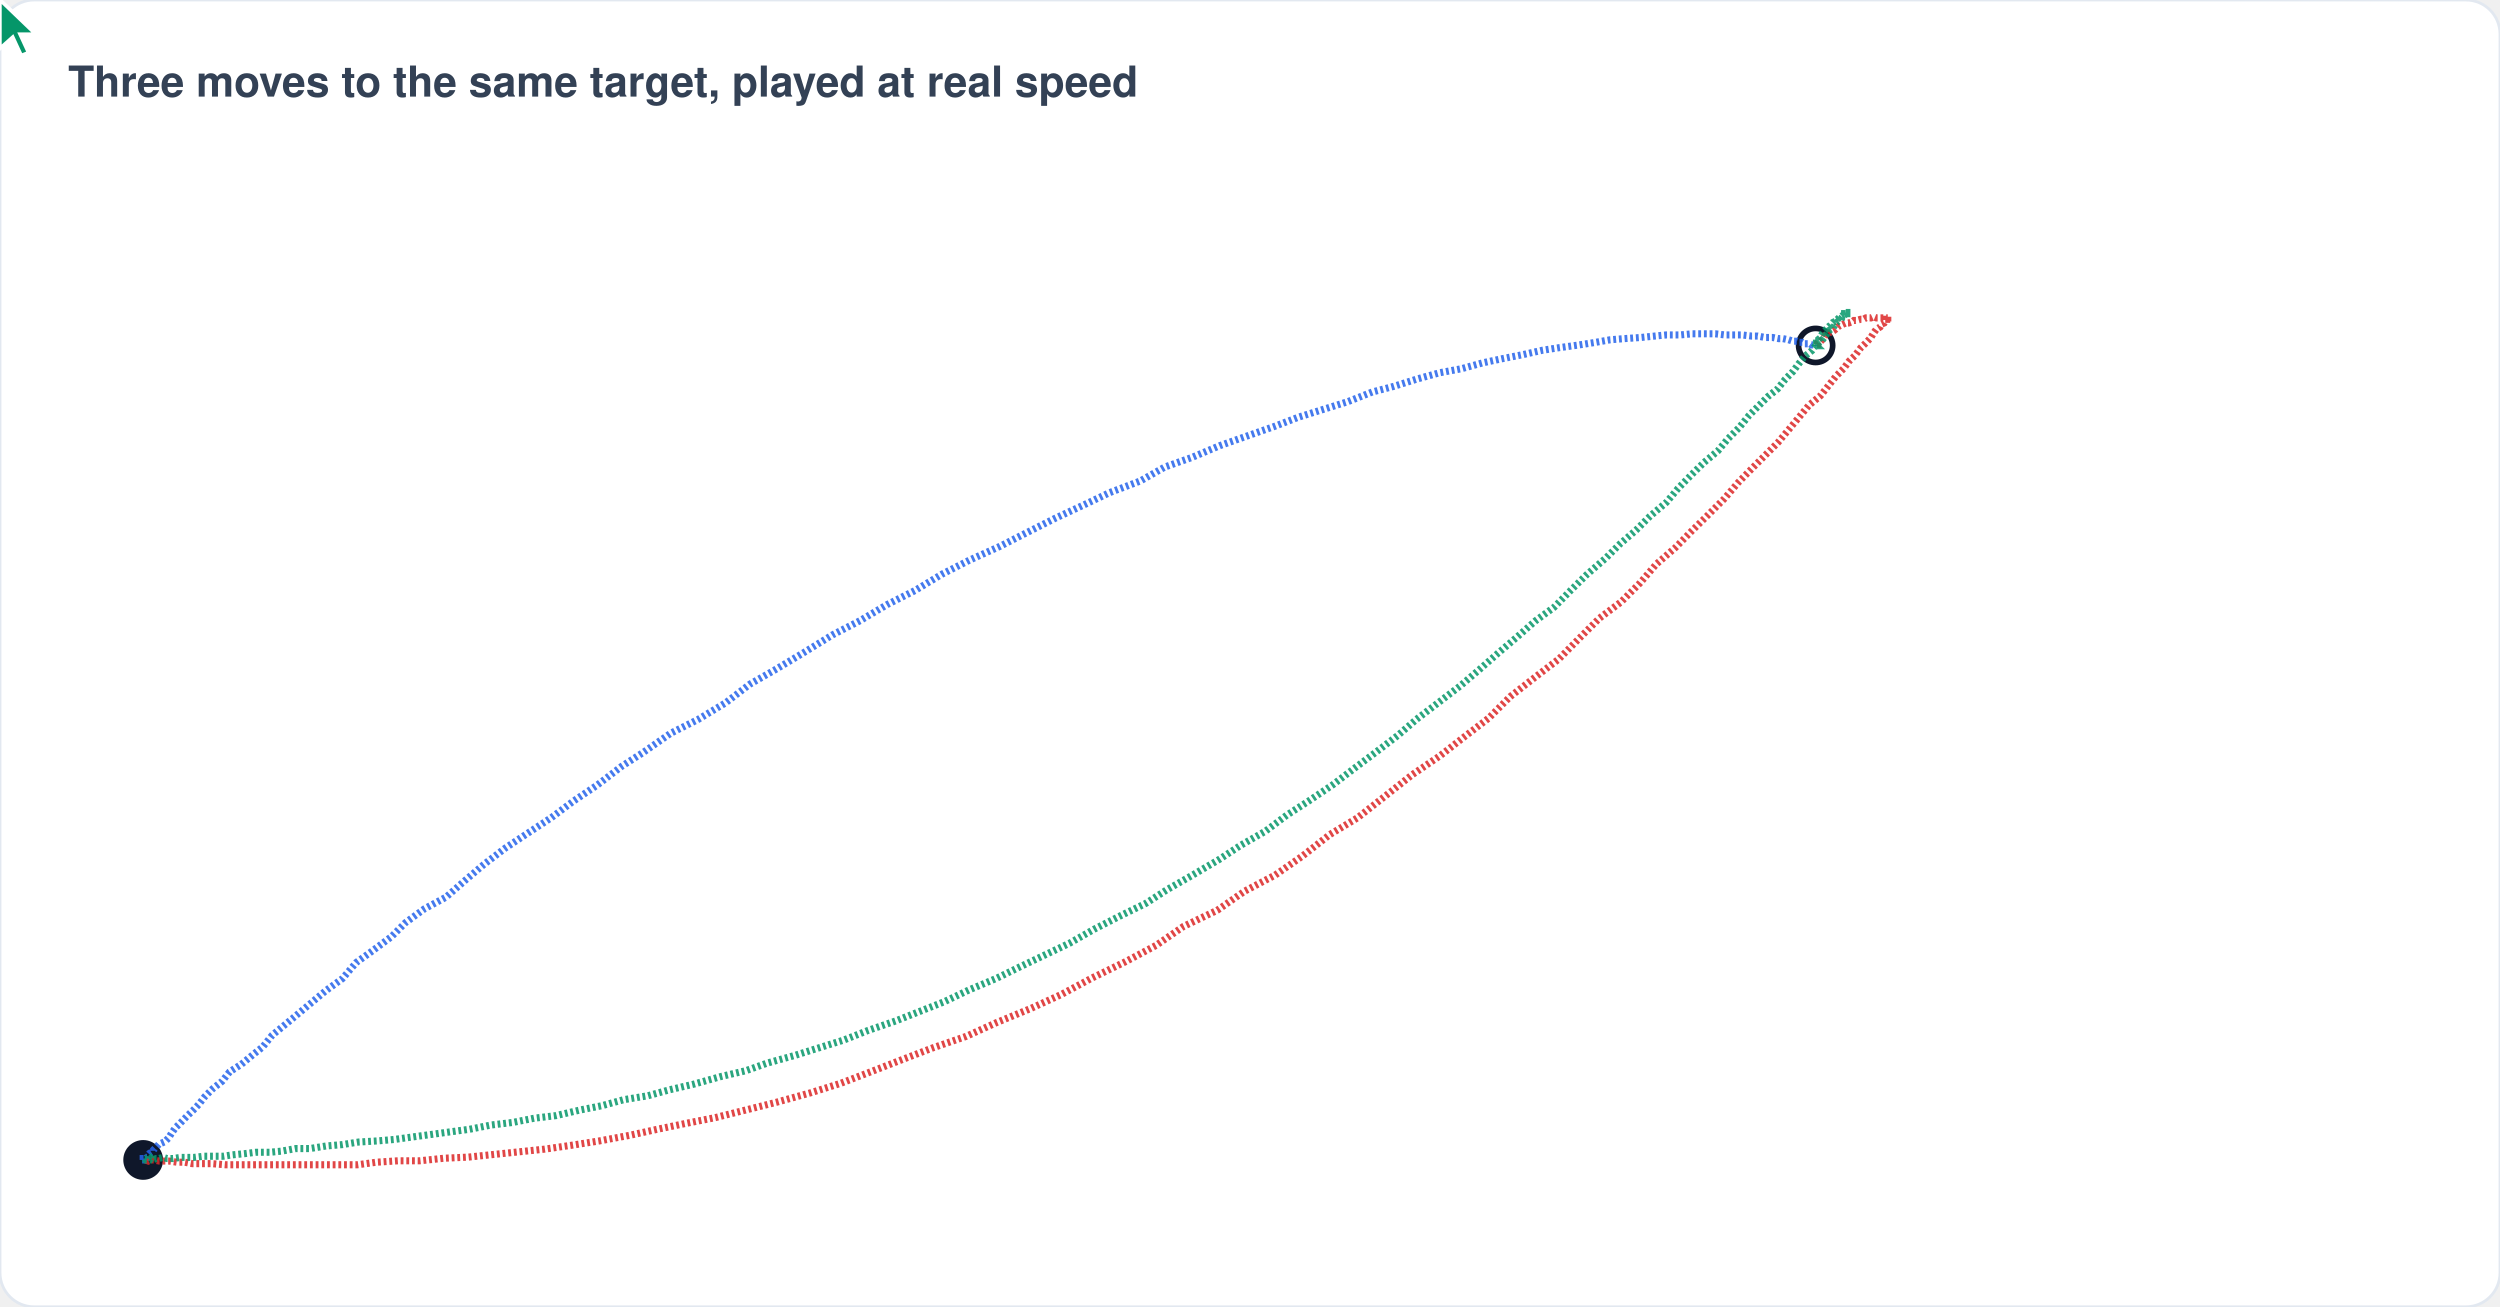
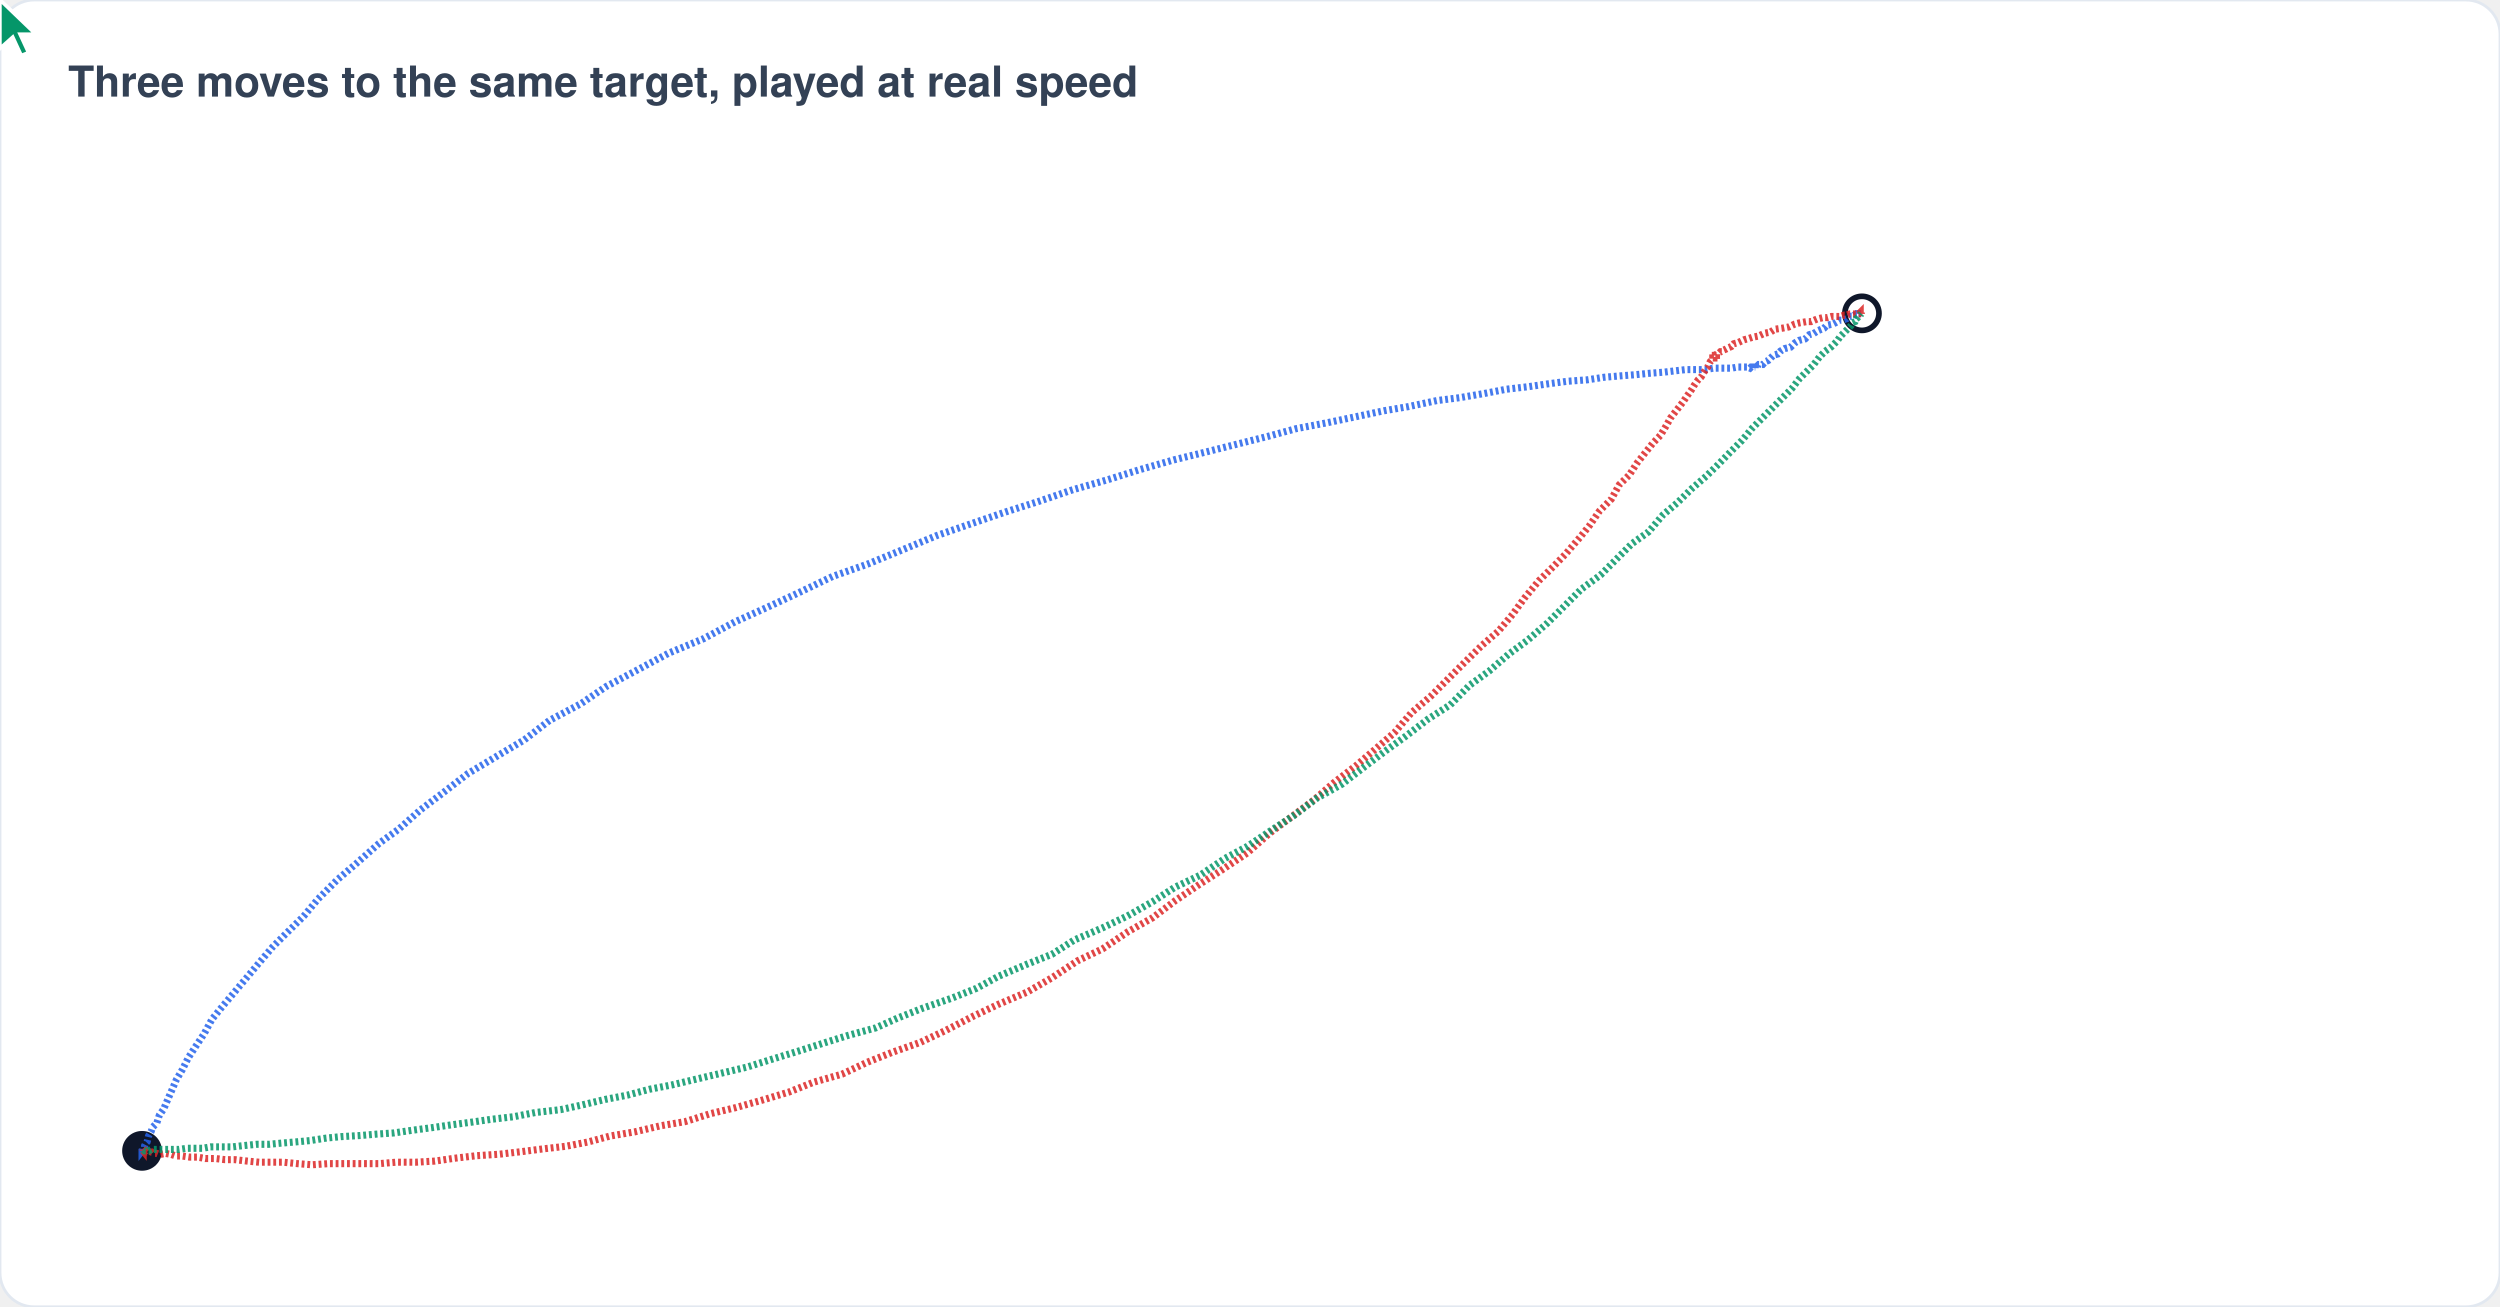
<svg xmlns="http://www.w3.org/2000/svg" viewBox="0 0 880 460" width="880" height="460">
  <style>text{font-family:-apple-system,Segoe UI,Helvetica,Arial,sans-serif;fill:#334155}.t{font-size:15px;font-weight:600}.s{font-size:12px;fill:#64748b}</style>
  <rect width="100%" height="100%" rx="12" fill="#ffffff" stroke="#e2e8f0" />
  <text x="24" y="34" class="t">Three moves to the same target, played at real speed</text>
-   <circle cx="50.4" cy="408.3" r="7" fill="#0f172a" />
-   <circle cx="639.1" cy="121.6" r="6.0" fill="none" stroke="#0f172a" stroke-width="2" />
-   <path id="p0" d="M50.4 408.3 L50.4 408.7 L50.0 408.3 L50.4 408.3 L50.4 407.8 L50.9 407.8 L50.9 407.4 L51.3 407.4 L51.7 407.4 L52.2 406.5 L52.6 406.0 L54.1 405.1 L54.1 404.7 L55.0 403.8 L55.9 402.8 L58.0 401.9 L59.4 400.5 L60.3 399.0 L61.8 396.9 L63.3 395.5 L65.9 392.8 L68.0 390.8 L70.0 388.7 L72.1 386.0 L74.8 383.3 L78.2 380.6 L80.8 377.3 L85.0 374.6 L89.1 371.2 L92.5 368.5 L95.8 364.4 L100.8 360.3 L104.9 356.9 L109.8 352.8 L114.7 348.7 L120.5 344.5 L125.4 338.8 L131.1 334.7 L137.8 329.7 L142.7 324.8 L149.4 319.9 L157.0 315.8 L163.6 310.0 L170.3 304.3 L177.9 298.5 L186.5 292.8 L194.1 287.8 L201.7 282.1 L210.3 276.3 L218.9 269.7 L226.5 264.8 L236.1 258.1 L245.8 253.2 L255.4 247.4 L264.0 240.8 L272.6 235.9 L282.3 230.1 L293.0 223.5 L302.7 218.5 L312.3 212.8 L322.0 207.9 L331.6 202.1 L341.2 197.2 L352.0 192.3 L361.6 187.4 L371.3 182.5 L382.0 177.5 L390.6 173.4 L401.4 169.3 L410.0 164.4 L419.6 161.0 L429.3 156.9 L438.9 153.5 L448.6 150.1 L457.2 146.8 L465.8 144.1 L474.4 141.4 L483.0 138.0 L490.6 136.0 L499.2 133.3 L506.8 131.2 L514.4 129.8 L522.0 127.7 L528.6 126.3 L536.2 124.8 L542.9 123.3 L548.7 122.4 L555.3 121.5 L561.1 120.6 L566.8 119.6 L571.7 119.2 L577.5 118.8 L582.4 118.3 L586.5 117.9 L591.4 117.9 L595.6 117.5 L599.7 117.5 L603.8 117.5 L607.2 117.9 L609.9 117.9 L613.2 117.9 L616.6 118.3 L618.7 118.3 L621.4 118.8 L624.0 118.8 L626.1 119.2 L627.6 119.2 L629.6 119.6 L631.1 120.1 L632.5 120.1 L633.4 120.5 L634.4 120.5 L635.3 121.0 L636.2 121.0 L637.1 121.0 L637.6 121.4 L638.0 121.4 L638.4 121.4 L638.9 121.4 L638.9 121.8 L638.9 121.4 L638.9 121.8" fill="none" stroke="#2563eb" stroke-width="2.5" stroke-opacity="0.85" pathLength="1" stroke-dasharray="1" stroke-dashoffset="1">
-     <animate attributeName="stroke-dashoffset" values="1;0.999;0.999;0.998;0.997;0.997;0.996;0.995;0.995;0.993;0.992;0.99;0.989;0.987;0.985;0.982;0.979;0.976;0.973;0.97;0.964;0.96;0.955;0.95;0.945;0.938;0.932;0.925;0.917;0.911;0.903;0.893;0.885;0.876;0.867;0.856;0.845;0.834;0.822;0.812;0.8;0.787;0.774;0.761;0.747;0.732;0.718;0.704;0.689;0.673;0.66;0.642;0.626;0.61;0.594;0.579;0.563;0.544;0.528;0.511;0.495;0.479;0.463;0.446;0.43;0.414;0.396;0.382;0.365;0.35;0.335;0.32;0.305;0.29;0.276;0.263;0.25;0.236;0.224;0.211;0.2;0.188;0.176;0.166;0.155;0.145;0.136;0.126;0.118;0.109;0.102;0.093;0.086;0.08;0.073;0.067;0.061;0.055;0.05;0.046;0.041;0.036;0.033;0.029;0.025;0.021;0.019;0.016;0.014;0.012;0.01;0.009;0.007;0.006;0.005;0.004;0.003;0.003;0.002;0.001;0.001;0;0" keyTimes="0;0.003;0.006;0.01;0.013;0.016;0.019;0.023;0.026;0.029;0.032;0.036;0.039;0.042;0.045;0.049;0.052;0.055;0.058;0.061;0.065;0.068;0.071;0.074;0.078;0.081;0.084;0.087;0.091;0.094;0.097;0.1;0.103;0.107;0.11;0.113;0.116;0.12;0.123;0.126;0.129;0.133;0.136;0.139;0.142;0.145;0.149;0.152;0.155;0.159;0.162;0.165;0.168;0.171;0.175;0.178;0.181;0.184;0.188;0.191;0.194;0.197;0.201;0.204;0.207;0.21;0.213;0.217;0.22;0.223;0.226;0.23;0.233;0.236;0.239;0.243;0.246;0.249;0.252;0.256;0.259;0.262;0.265;0.269;0.272;0.275;0.278;0.281;0.285;0.288;0.291;0.294;0.298;0.301;0.304;0.307;0.31;0.314;0.317;0.32;0.323;0.327;0.33;0.333;0.336;0.34;0.343;0.346;0.349;0.353;0.356;0.359;0.362;0.365;0.369;0.372;0.375;0.382;0.385;0.391;0.395;0.398;1" dur="2.47s" repeatCount="indefinite" />
+   <circle cx="50.0" cy="405.1" r="7" fill="#0f172a" />
+   <circle cx="655.4" cy="110.3" r="6.0" fill="none" stroke="#0f172a" stroke-width="2" />
+   <path id="p0" d="M50.0 405.1 L50.4 404.6 L50.0 405.1 L50.0 404.6 L50.0 404.2 L50.9 403.7 L50.9 403.3 L51.4 402.3 L51.8 401.9 L52.3 399.8 L53.2 398.3 L53.7 396.8 L55.2 395.3 L56.1 392.5 L57.6 390.4 L59.1 386.9 L60.6 383.5 L62.1 380.0 L64.2 376.5 L66.3 372.3 L69.1 368.0 L71.9 363.8 L74.6 358.8 L78.1 354.5 L82.3 349.5 L86.6 344.4 L90.8 339.4 L95.9 333.4 L100.9 328.4 L106.9 322.5 L111.9 316.5 L118.7 309.7 L125.6 303.8 L133.4 296.9 L140.3 291.9 L148.1 285.0 L155.9 279.1 L164.7 272.3 L174.7 266.3 L184.6 260.4 L193.4 253.6 L204.5 247.7 L213.3 241.7 L224.4 235.8 L235.4 229.9 L247.7 224.8 L258.7 218.9 L269.8 213.9 L280.8 208.8 L293.1 202.9 L305.3 198.6 L317.5 193.6 L329.8 188.5 L342.0 184.3 L354.3 180.1 L365.3 176.6 L377.6 172.4 L389.8 168.9 L400.9 165.4 L413.1 161.9 L424.1 159.2 L435.2 156.4 L446.3 153.6 L456.2 150.9 L467.2 148.8 L477.2 146.7 L487.1 144.6 L495.9 143.1 L505.8 141.0 L513.7 140.0 L522.5 138.5 L530.3 137.0 L538.1 136.1 L545.0 135.1 L551.8 134.2 L558.7 133.7 L564.6 132.8 L570.5 132.3 L575.6 131.9 L580.6 131.4 L585.7 131.0 L589.9 130.5 L593.4 130.1 L597.6 130.1 L600.4 130.1 L603.1 129.6 L605.9 129.6 L608.0 129.6 L609.5 129.6 L611.6 129.2 L613.1 129.2 L614.1 129.2 L615.0 129.2 L616.0 129.6 L616.4 129.2 L616.9 129.2 L617.3 129.2 L617.8 129.2 L617.8 129.6 L617.8 129.2 L618.2 129.2 L618.7 129.2 L618.7 128.7 L619.1 128.3 L620.0 128.3 L620.5 128.3 L621.4 127.3 L622.4 126.9 L623.3 126.0 L624.3 125.0 L625.8 124.6 L626.7 123.6 L628.2 122.7 L630.3 122.2 L631.8 120.7 L633.3 119.8 L635.4 119.3 L636.9 117.8 L638.4 117.4 L639.9 116.4 L642.1 115.5 L643.0 114.5 L645.1 114.1 L646.1 113.6 L647.6 112.7 L648.5 112.7 L650.0 112.2 L650.4 111.8 L651.4 111.3 L652.3 111.3 L652.8 110.9 L653.7 110.9 L654.2 110.9 L654.2 110.4 L654.6 110.4 L655.1 110.4 L655.5 110.4 L655.5 110.0" fill="none" stroke="#2563eb" stroke-width="2.5" stroke-opacity="0.85" pathLength="1" stroke-dasharray="1" stroke-dashoffset="1">
+     <animate attributeName="stroke-dashoffset" values="1;0.999;0.998;0.998;0.997;0.996;0.995;0.993;0.993;0.989;0.987;0.985;0.982;0.978;0.974;0.969;0.963;0.958;0.952;0.945;0.938;0.931;0.923;0.915;0.906;0.896;0.887;0.876;0.866;0.854;0.843;0.83;0.817;0.802;0.79;0.775;0.761;0.746;0.729;0.713;0.697;0.679;0.664;0.646;0.629;0.61;0.592;0.575;0.558;0.539;0.52;0.502;0.483;0.465;0.446;0.43;0.411;0.394;0.377;0.359;0.343;0.327;0.311;0.296;0.28;0.266;0.252;0.239;0.225;0.213;0.201;0.19;0.178;0.169;0.159;0.149;0.141;0.132;0.125;0.118;0.111;0.105;0.1;0.094;0.09;0.086;0.082;0.079;0.077;0.074;0.072;0.07;0.069;0.068;0.067;0.066;0.065;0.065;0.064;0.063;0.063;0.062;0.061;0.061;0.059;0.059;0.057;0.055;0.053;0.051;0.049;0.047;0.045;0.042;0.039;0.036;0.033;0.03;0.028;0.025;0.022;0.02;0.017;0.016;0.013;0.012;0.01;0.009;0.007;0.006;0.005;0.004;0.003;0.003;0.002;0.001;0.001;0;0" keyTimes="0;0.062;0.065;0.068;0.076;0.079;0.082;0.085;0.088;0.091;0.094;0.097;0.1;0.103;0.106;0.109;0.112;0.115;0.118;0.121;0.124;0.127;0.13;0.133;0.136;0.139;0.142;0.145;0.148;0.151;0.154;0.157;0.16;0.163;0.166;0.168;0.171;0.174;0.177;0.18;0.183;0.186;0.189;0.192;0.195;0.198;0.201;0.204;0.207;0.21;0.213;0.216;0.219;0.222;0.225;0.228;0.231;0.234;0.237;0.24;0.243;0.246;0.249;0.252;0.255;0.258;0.261;0.263;0.266;0.269;0.272;0.275;0.278;0.281;0.284;0.287;0.29;0.293;0.296;0.299;0.302;0.305;0.308;0.311;0.314;0.317;0.32;0.323;0.326;0.329;0.332;0.335;0.338;0.341;0.344;0.346;0.349;0.355;0.358;0.402;0.405;0.408;0.411;0.414;0.417;0.42;0.423;0.426;0.429;0.432;0.435;0.438;0.441;0.444;0.447;0.45;0.453;0.456;0.459;0.462;0.465;0.468;0.471;0.474;0.477;0.48;0.483;0.486;0.488;0.491;0.494;0.497;0.5;0.503;0.506;0.509;0.521;0.524;1" dur="2.70s" repeatCount="indefinite" />
  </path>
  <g>
    <path d="M0 0 L0 17 L4.5 13 L7.5 19.5 L10 18.5 L7 12 L12.5 12 Z" fill="#2563eb" stroke="#ffffff" stroke-width="1.2" />
-     <animateMotion dur="2.47s" repeatCount="indefinite" calcMode="linear" keyPoints="0;0.001;0.002;0.002;0.003;0.004;0.004;0.005;0.005;0.007;0.008;0.01;0.011;0.013;0.015;0.018;0.021;0.024;0.027;0.03;0.036;0.04;0.045;0.05;0.055;0.062;0.068;0.075;0.083;0.089;0.097;0.107;0.115;0.124;0.134;0.144;0.155;0.166;0.178;0.188;0.2;0.213;0.226;0.239;0.253;0.268;0.282;0.296;0.311;0.327;0.34;0.358;0.374;0.39;0.406;0.421;0.437;0.456;0.472;0.488;0.504;0.521;0.537;0.554;0.57;0.586;0.604;0.618;0.635;0.649;0.665;0.68;0.695;0.71;0.724;0.737;0.75;0.764;0.776;0.789;0.8;0.812;0.824;0.834;0.845;0.855;0.864;0.874;0.882;0.891;0.898;0.907;0.914;0.92;0.927;0.933;0.939;0.945;0.951;0.954;0.959;0.964;0.968;0.972;0.975;0.979;0.981;0.984;0.986;0.988;0.99;0.991;0.993;0.994;0.995;0.996;0.997;0.997;0.998;0.999;0.999;1;1" keyTimes="0;0.003;0.006;0.01;0.013;0.016;0.019;0.023;0.026;0.029;0.032;0.036;0.039;0.042;0.045;0.049;0.052;0.055;0.058;0.061;0.065;0.068;0.071;0.074;0.078;0.081;0.084;0.087;0.091;0.094;0.097;0.1;0.103;0.107;0.11;0.113;0.116;0.12;0.123;0.126;0.129;0.133;0.136;0.139;0.142;0.145;0.149;0.152;0.155;0.159;0.162;0.165;0.168;0.171;0.175;0.178;0.181;0.184;0.188;0.191;0.194;0.197;0.201;0.204;0.207;0.21;0.213;0.217;0.22;0.223;0.226;0.23;0.233;0.236;0.239;0.243;0.246;0.249;0.252;0.256;0.259;0.262;0.265;0.269;0.272;0.275;0.278;0.281;0.285;0.288;0.291;0.294;0.298;0.301;0.304;0.307;0.31;0.314;0.317;0.32;0.323;0.327;0.33;0.333;0.336;0.34;0.343;0.346;0.349;0.353;0.356;0.359;0.362;0.365;0.369;0.372;0.375;0.382;0.385;0.391;0.395;0.398;1">
+     <animateMotion dur="2.70s" repeatCount="indefinite" calcMode="linear" keyPoints="0;0.001;0.002;0.002;0.003;0.004;0.005;0.007;0.007;0.011;0.013;0.015;0.018;0.022;0.026;0.032;0.037;0.042;0.048;0.055;0.062;0.069;0.077;0.085;0.094;0.103;0.113;0.124;0.134;0.146;0.157;0.171;0.183;0.198;0.21;0.225;0.239;0.254;0.271;0.287;0.303;0.321;0.336;0.353;0.371;0.39;0.408;0.425;0.442;0.461;0.48;0.498;0.517;0.535;0.554;0.57;0.589;0.607;0.623;0.641;0.657;0.673;0.689;0.704;0.72;0.734;0.748;0.761;0.775;0.787;0.799;0.81;0.822;0.832;0.841;0.851;0.859;0.868;0.875;0.882;0.889;0.895;0.9;0.906;0.91;0.914;0.918;0.921;0.923;0.926;0.928;0.93;0.931;0.932;0.933;0.934;0.935;0.935;0.936;0.937;0.937;0.938;0.939;0.939;0.941;0.941;0.943;0.945;0.947;0.949;0.951;0.953;0.955;0.958;0.961;0.964;0.967;0.97;0.972;0.975;0.978;0.98;0.983;0.984;0.987;0.988;0.99;0.991;0.993;0.994;0.995;0.996;0.997;0.998;0.998;0.999;0.999;1;1" keyTimes="0;0.062;0.065;0.068;0.076;0.079;0.082;0.085;0.088;0.091;0.094;0.097;0.1;0.103;0.106;0.109;0.112;0.115;0.118;0.121;0.124;0.127;0.13;0.133;0.136;0.139;0.142;0.145;0.148;0.151;0.154;0.157;0.16;0.163;0.166;0.168;0.171;0.174;0.177;0.18;0.183;0.186;0.189;0.192;0.195;0.198;0.201;0.204;0.207;0.21;0.213;0.216;0.219;0.222;0.225;0.228;0.231;0.234;0.237;0.24;0.243;0.246;0.249;0.252;0.255;0.258;0.261;0.263;0.266;0.269;0.272;0.275;0.278;0.281;0.284;0.287;0.29;0.293;0.296;0.299;0.302;0.305;0.308;0.311;0.314;0.317;0.32;0.323;0.326;0.329;0.332;0.335;0.338;0.341;0.344;0.346;0.349;0.355;0.358;0.402;0.405;0.408;0.411;0.414;0.417;0.42;0.423;0.426;0.429;0.432;0.435;0.438;0.441;0.444;0.447;0.45;0.453;0.456;0.459;0.462;0.465;0.468;0.471;0.474;0.477;0.48;0.483;0.486;0.488;0.491;0.494;0.497;0.5;0.503;0.506;0.509;0.521;0.524;1">
      <mpath href="#p0" />
    </animateMotion>
  </g>
-   <path id="p1" d="M50.4 408.3 L50.9 408.3 L51.3 408.3 L52.2 408.7 L53.1 408.3 L54.1 408.3 L56.1 408.7 L57.6 408.7 L59.6 408.7 L62.3 409.1 L65.0 409.1 L67.7 409.6 L71.1 409.6 L74.4 409.6 L79.4 410.0 L83.5 410.0 L88.4 410.0 L94.1 410.0 L99.1 410.0 L105.7 410.0 L110.6 410.0 L118.2 410.0 L125.8 410.0 L132.5 409.1 L140.1 408.6 L147.7 408.6 L156.3 407.7 L164.9 407.3 L173.5 406.4 L183.1 405.4 L191.7 404.5 L201.4 403.1 L211.0 401.6 L221.8 399.6 L231.4 397.5 L241.1 395.5 L251.8 393.4 L262.6 390.7 L273.3 388.0 L285.2 384.7 L296.0 381.3 L306.7 377.2 L317.5 373.0 L328.2 368.9 L340.1 364.8 L350.9 359.9 L362.8 355.0 L373.5 350.1 L384.3 344.3 L396.2 338.5 L406.9 332.8 L416.6 326.1 L428.5 320.4 L438.1 313.7 L448.9 308.0 L458.5 301.3 L468.2 293.7 L477.8 287.9 L487.5 280.3 L497.1 272.7 L506.8 266.1 L515.4 259.4 L524.0 252.8 L531.6 245.2 L540.2 238.5 L548.8 231.9 L555.4 225.2 L563.0 217.6 L570.6 211.9 L577.3 205.2 L583.0 198.6 L589.7 192.8 L595.4 187.0 L601.2 181.3 L607.0 175.5 L611.9 169.8 L616.8 164.8 L621.7 159.9 L625.8 155.8 L629.9 150.9 L633.3 146.8 L636.7 142.7 L640.8 139.3 L643.5 135.9 L646.2 132.5 L648.9 129.8 L650.9 127.1 L653.0 125.1 L655.0 122.4 L656.5 121.0 L658.5 118.9 L659.4 117.4 L660.4 116.0 L661.8 115.1 L662.3 114.1 L663.2 113.7 L663.6 112.8 L663.6 112.4 L664.1 112.4 L664.1 111.9 L664.5 111.9 L664.5 111.5 L664.5 111.9 L664.1 111.9 L663.1 111.9 L662.7 111.9 L662.3 111.9 L661.8 111.9 L660.9 111.9 L660.5 111.9 L659.5 111.5 L658.6 111.9 L657.7 111.9 L656.8 111.9 L655.9 112.4 L654.9 112.4 L653.5 112.8 L652.6 112.8 L652.1 113.2 L650.7 113.7 L649.7 113.7 L648.8 114.1 L647.9 114.5 L647.0 115.0 L646.1 115.9 L645.6 116.3 L644.7 116.8 L643.8 117.2 L643.3 117.6 L642.4 118.1 L642.0 119.0 L641.6 119.4 L641.1 119.9 L640.7 120.3 L640.2 120.3 L639.8 120.7 L639.8 121.2 L639.4 121.2 L639.4 121.6 L638.9 121.6" fill="none" stroke="#dc2626" stroke-width="2.5" stroke-opacity="0.85" pathLength="1" stroke-dasharray="1" stroke-dashoffset="1">
-     <animate attributeName="stroke-dashoffset" values="1;0.999;0.999;0.998;0.996;0.995;0.992;0.99;0.987;0.984;0.98;0.976;0.972;0.967;0.961;0.955;0.949;0.941;0.934;0.925;0.918;0.908;0.898;0.889;0.879;0.869;0.857;0.845;0.834;0.821;0.809;0.796;0.783;0.768;0.755;0.742;0.727;0.712;0.697;0.68;0.665;0.65;0.634;0.619;0.602;0.586;0.569;0.553;0.536;0.518;0.502;0.486;0.468;0.453;0.436;0.42;0.404;0.389;0.372;0.356;0.34;0.325;0.311;0.296;0.282;0.267;0.254;0.24;0.227;0.214;0.203;0.191;0.18;0.169;0.158;0.148;0.138;0.129;0.121;0.112;0.105;0.098;0.091;0.085;0.079;0.074;0.07;0.066;0.061;0.058;0.054;0.052;0.05;0.048;0.046;0.045;0.043;0.043;0.042;0.042;0.041;0.041;0.04;0.039;0.038;0.037;0.037;0.036;0.035;0.035;0.033;0.032;0.03;0.029;0.028;0.027;0.025;0.023;0.022;0.021;0.019;0.018;0.017;0.015;0.013;0.013;0.011;0.01;0.009;0.008;0.006;0.005;0.005;0.004;0.003;0.002;0.002;0.001;0.001;0;0" keyTimes="0;0.013;0.016;0.019;0.023;0.026;0.029;0.032;0.036;0.039;0.042;0.045;0.049;0.052;0.055;0.058;0.061;0.065;0.068;0.071;0.074;0.078;0.081;0.084;0.087;0.091;0.094;0.097;0.1;0.103;0.107;0.11;0.113;0.116;0.12;0.123;0.126;0.129;0.133;0.136;0.139;0.142;0.145;0.149;0.152;0.155;0.159;0.162;0.165;0.168;0.171;0.175;0.178;0.181;0.184;0.188;0.191;0.194;0.197;0.201;0.204;0.207;0.21;0.213;0.217;0.22;0.223;0.226;0.23;0.233;0.236;0.239;0.243;0.246;0.249;0.252;0.256;0.259;0.262;0.265;0.269;0.272;0.275;0.278;0.281;0.285;0.288;0.291;0.294;0.298;0.301;0.304;0.307;0.31;0.314;0.317;0.32;0.323;0.327;0.33;0.333;0.379;0.382;0.386;0.398;0.402;0.405;0.408;0.411;0.415;0.418;0.421;0.424;0.427;0.431;0.434;0.437;0.44;0.444;0.447;0.45;0.453;0.457;0.46;0.463;0.466;0.47;0.473;0.476;0.479;0.482;0.486;0.489;0.492;0.495;0.499;0.502;0.505;0.512;0.515;1" dur="2.47s" repeatCount="indefinite" />
+   <path id="p1" d="M50.0 405.1 L50.0 404.6 L50.4 405.1 L50.4 404.6 L50.4 405.1 L50.9 405.5 L51.3 405.1 L51.8 405.5 L53.3 405.5 L53.7 406.0 L55.2 406.0 L56.2 406.4 L58.3 406.0 L60.4 406.4 L61.9 406.9 L64.0 406.9 L66.8 407.3 L69.5 407.3 L72.3 407.8 L75.8 407.8 L79.2 408.2 L82.7 408.2 L87.0 408.7 L91.2 409.1 L95.4 409.1 L99.7 409.1 L104.7 409.6 L109.8 410.0 L115.7 409.6 L120.7 409.6 L127.6 409.6 L133.5 409.6 L139.4 409.1 L146.3 409.1 L153.1 408.7 L160.0 407.7 L167.8 406.8 L175.6 406.3 L183.4 405.4 L191.2 404.4 L199.1 403.5 L206.9 402.0 L214.7 399.9 L223.5 398.4 L232.4 396.3 L241.2 394.8 L250.1 392.0 L258.9 389.9 L268.8 387.1 L277.7 384.4 L286.5 380.9 L296.4 378.1 L305.3 373.9 L314.1 370.4 L324.0 366.9 L332.9 362.7 L342.8 357.6 L351.7 353.4 L361.6 349.2 L370.4 344.1 L379.3 338.2 L388.1 334.0 L397.0 328.0 L405.8 323.0 L413.6 317.1 L422.5 311.1 L430.3 306.1 L439.1 300.2 L446.9 293.3 L454.8 287.4 L462.6 281.5 L469.4 275.6 L477.2 269.6 L484.1 263.7 L490.9 257.8 L496.8 250.9 L503.7 245.0 L509.6 239.1 L515.5 233.2 L521.5 227.3 L527.4 222.2 L532.4 216.3 L536.7 210.4 L541.7 204.4 L546.8 199.4 L551.0 195.1 L556.1 189.2 L559.5 185.0 L563.0 179.9 L567.2 175.7 L570.0 170.6 L573.5 167.2 L576.3 162.9 L579.0 159.5 L581.8 156.0 L584.5 153.2 L586.6 149.7 L588.1 147.0 L590.3 144.2 L592.4 141.5 L593.9 139.3 L595.4 137.2 L596.3 135.7 L597.8 133.6 L598.8 132.7 L599.7 131.2 L600.6 129.7 L601.1 129.2 L601.5 128.3 L602.0 127.3 L602.4 126.9 L602.9 126.5 L602.9 126.0 L603.3 126.0 L603.3 125.6 L603.8 125.6 L603.8 125.1 L604.2 125.1 L604.2 124.7 L605.2 124.2 L605.6 123.8 L606.1 123.8 L606.5 123.3 L607.5 122.9 L608.4 122.4 L609.4 122.0 L610.3 121.0 L611.8 120.6 L613.9 119.6 L615.4 119.2 L616.9 118.7 L619.0 118.3 L621.1 117.3 L623.2 116.9 L624.7 115.9 L627.5 115.5 L629.6 115.1 L631.7 114.1 L633.2 113.7 L636.0 113.2 L637.5 113.2 L639.6 112.3 L641.7 111.8 L643.2 111.8 L644.7 111.4 L646.2 111.4 L647.7 111.4 L649.2 110.9 L650.1 110.9 L651.1 110.5 L652.0 110.5 L653.0 110.5 L653.4 110.5 L653.9 110.5 L654.3 110.5 L654.8 110.0 L654.8 110.5 L655.2 110.0 L655.2 110.5 L655.2 110.0 L655.2 110.5" fill="none" stroke="#dc2626" stroke-width="2.5" stroke-opacity="0.85" pathLength="1" stroke-dasharray="1" stroke-dashoffset="1">
+     <animate attributeName="stroke-dashoffset" values="1;0.999;0.999;0.998;0.997;0.996;0.996;0.995;0.993;0.992;0.99;0.988;0.985;0.982;0.98;0.977;0.973;0.969;0.965;0.96;0.956;0.951;0.945;0.939;0.933;0.927;0.92;0.913;0.904;0.897;0.888;0.879;0.871;0.862;0.852;0.842;0.831;0.821;0.809;0.798;0.787;0.776;0.765;0.752;0.74;0.727;0.714;0.702;0.687;0.674;0.661;0.647;0.633;0.62;0.605;0.591;0.576;0.562;0.547;0.533;0.518;0.504;0.489;0.475;0.461;0.447;0.433;0.419;0.404;0.391;0.377;0.364;0.35;0.338;0.325;0.312;0.3;0.288;0.277;0.265;0.254;0.243;0.233;0.222;0.212;0.204;0.193;0.185;0.176;0.168;0.16;0.153;0.146;0.14;0.134;0.128;0.123;0.118;0.113;0.108;0.105;0.101;0.099;0.095;0.093;0.091;0.088;0.087;0.086;0.085;0.084;0.083;0.082;0.082;0.081;0.08;0.08;0.079;0.078;0.077;0.076;0.075;0.075;0.073;0.072;0.07;0.068;0.066;0.063;0.061;0.059;0.056;0.052;0.049;0.047;0.043;0.04;0.037;0.035;0.031;0.029;0.025;0.022;0.02;0.018;0.016;0.014;0.012;0.01;0.009;0.007;0.006;0.005;0.005;0.004;0.003;0.003;0.002;0.001;0.001;0;0" keyTimes="0;0.039;0.042;0.045;0.048;0.051;0.054;0.057;0.06;0.063;0.066;0.069;0.072;0.075;0.078;0.081;0.084;0.087;0.089;0.092;0.096;0.098;0.101;0.104;0.107;0.11;0.113;0.116;0.119;0.122;0.125;0.128;0.131;0.134;0.137;0.14;0.143;0.146;0.149;0.152;0.155;0.158;0.161;0.164;0.167;0.17;0.173;0.176;0.179;0.182;0.184;0.188;0.191;0.193;0.196;0.199;0.202;0.205;0.208;0.211;0.214;0.217;0.22;0.223;0.226;0.229;0.232;0.235;0.238;0.241;0.244;0.247;0.25;0.253;0.256;0.259;0.262;0.265;0.268;0.271;0.274;0.277;0.28;0.282;0.285;0.288;0.291;0.294;0.297;0.3;0.303;0.306;0.309;0.312;0.315;0.318;0.321;0.324;0.327;0.33;0.333;0.336;0.339;0.342;0.345;0.348;0.351;0.354;0.357;0.36;0.363;0.366;0.371;0.374;0.378;0.421;0.424;0.427;0.43;0.433;0.436;0.439;0.442;0.445;0.448;0.451;0.454;0.457;0.46;0.463;0.466;0.469;0.472;0.475;0.478;0.48;0.483;0.486;0.489;0.492;0.495;0.498;0.501;0.504;0.507;0.51;0.513;0.516;0.519;0.522;0.525;0.528;0.531;0.534;0.537;0.54;0.543;0.546;0.549;0.552;0.555;1" dur="2.70s" repeatCount="indefinite" />
  </path>
  <g>
    <path d="M0 0 L0 17 L4.5 13 L7.5 19.5 L10 18.5 L7 12 L12.5 12 Z" fill="#dc2626" stroke="#ffffff" stroke-width="1.2" />
-     <animateMotion dur="2.47s" repeatCount="indefinite" calcMode="linear" keyPoints="0;0.001;0.001;0.003;0.004;0.005;0.008;0.01;0.013;0.016;0.02;0.024;0.028;0.033;0.039;0.045;0.051;0.059;0.066;0.075;0.082;0.092;0.102;0.111;0.121;0.131;0.143;0.155;0.166;0.179;0.191;0.204;0.217;0.232;0.245;0.259;0.273;0.288;0.303;0.32;0.335;0.35;0.366;0.381;0.398;0.414;0.431;0.447;0.464;0.482;0.498;0.514;0.532;0.547;0.564;0.58;0.596;0.611;0.628;0.644;0.66;0.675;0.689;0.704;0.718;0.733;0.746;0.76;0.773;0.786;0.797;0.809;0.82;0.831;0.842;0.852;0.862;0.871;0.879;0.888;0.895;0.902;0.909;0.915;0.921;0.926;0.93;0.934;0.939;0.942;0.946;0.948;0.95;0.953;0.954;0.955;0.957;0.957;0.958;0.958;0.959;0.96;0.96;0.961;0.962;0.963;0.963;0.964;0.965;0.966;0.967;0.968;0.97;0.971;0.972;0.973;0.975;0.977;0.978;0.98;0.981;0.982;0.984;0.985;0.987;0.987;0.989;0.99;0.991;0.992;0.994;0.995;0.995;0.996;0.997;0.998;0.998;0.999;0.999;1;1" keyTimes="0;0.013;0.016;0.019;0.023;0.026;0.029;0.032;0.036;0.039;0.042;0.045;0.049;0.052;0.055;0.058;0.061;0.065;0.068;0.071;0.074;0.078;0.081;0.084;0.087;0.091;0.094;0.097;0.1;0.103;0.107;0.11;0.113;0.116;0.12;0.123;0.126;0.129;0.133;0.136;0.139;0.142;0.145;0.149;0.152;0.155;0.159;0.162;0.165;0.168;0.171;0.175;0.178;0.181;0.184;0.188;0.191;0.194;0.197;0.201;0.204;0.207;0.21;0.213;0.217;0.22;0.223;0.226;0.23;0.233;0.236;0.239;0.243;0.246;0.249;0.252;0.256;0.259;0.262;0.265;0.269;0.272;0.275;0.278;0.281;0.285;0.288;0.291;0.294;0.298;0.301;0.304;0.307;0.31;0.314;0.317;0.32;0.323;0.327;0.33;0.333;0.379;0.382;0.386;0.398;0.402;0.405;0.408;0.411;0.415;0.418;0.421;0.424;0.427;0.431;0.434;0.437;0.44;0.444;0.447;0.45;0.453;0.457;0.46;0.463;0.466;0.47;0.473;0.476;0.479;0.482;0.486;0.489;0.492;0.495;0.499;0.502;0.505;0.512;0.515;1">
+     <animateMotion dur="2.70s" repeatCount="indefinite" calcMode="linear" keyPoints="0;0.001;0.002;0.002;0.003;0.004;0.004;0.005;0.007;0.008;0.011;0.012;0.015;0.018;0.02;0.023;0.027;0.031;0.035;0.04;0.044;0.049;0.055;0.061;0.067;0.073;0.08;0.087;0.096;0.103;0.112;0.12;0.129;0.138;0.148;0.158;0.169;0.179;0.191;0.202;0.212;0.224;0.235;0.247;0.26;0.273;0.286;0.298;0.313;0.326;0.339;0.353;0.367;0.38;0.395;0.409;0.424;0.438;0.453;0.467;0.482;0.496;0.511;0.525;0.539;0.553;0.567;0.581;0.596;0.61;0.623;0.636;0.65;0.662;0.675;0.688;0.7;0.712;0.724;0.735;0.746;0.757;0.767;0.778;0.788;0.796;0.807;0.815;0.824;0.832;0.84;0.847;0.854;0.86;0.866;0.872;0.877;0.882;0.887;0.891;0.895;0.899;0.901;0.905;0.907;0.909;0.912;0.912;0.914;0.915;0.916;0.917;0.918;0.918;0.919;0.92;0.92;0.921;0.922;0.923;0.924;0.924;0.925;0.927;0.928;0.93;0.932;0.934;0.937;0.939;0.942;0.945;0.948;0.951;0.953;0.957;0.96;0.963;0.966;0.969;0.972;0.975;0.978;0.98;0.982;0.984;0.986;0.988;0.99;0.991;0.993;0.994;0.995;0.995;0.996;0.997;0.997;0.998;0.999;0.999;1;1" keyTimes="0;0.039;0.042;0.045;0.048;0.051;0.054;0.057;0.06;0.063;0.066;0.069;0.072;0.075;0.078;0.081;0.084;0.087;0.089;0.092;0.096;0.098;0.101;0.104;0.107;0.11;0.113;0.116;0.119;0.122;0.125;0.128;0.131;0.134;0.137;0.14;0.143;0.146;0.149;0.152;0.155;0.158;0.161;0.164;0.167;0.17;0.173;0.176;0.179;0.182;0.184;0.188;0.191;0.193;0.196;0.199;0.202;0.205;0.208;0.211;0.214;0.217;0.22;0.223;0.226;0.229;0.232;0.235;0.238;0.241;0.244;0.247;0.25;0.253;0.256;0.259;0.262;0.265;0.268;0.271;0.274;0.277;0.28;0.282;0.285;0.288;0.291;0.294;0.297;0.3;0.303;0.306;0.309;0.312;0.315;0.318;0.321;0.324;0.327;0.33;0.333;0.336;0.339;0.342;0.345;0.348;0.351;0.354;0.357;0.36;0.363;0.366;0.371;0.374;0.378;0.421;0.424;0.427;0.43;0.433;0.436;0.439;0.442;0.445;0.448;0.451;0.454;0.457;0.46;0.463;0.466;0.469;0.472;0.475;0.478;0.48;0.483;0.486;0.489;0.492;0.495;0.498;0.501;0.504;0.507;0.51;0.513;0.516;0.519;0.522;0.525;0.528;0.531;0.534;0.537;0.54;0.543;0.546;0.549;0.552;0.555;1">
      <mpath href="#p1" />
    </animateMotion>
  </g>
-   <path id="p2" d="M50.4 408.3 L50.4 407.8 L50.9 407.8 L51.3 408.3 L51.7 408.3 L52.7 408.3 L53.1 407.8 L53.5 408.3 L55.0 407.8 L55.9 407.8 L57.4 407.4 L58.8 407.8 L60.9 407.8 L63.6 407.4 L65.6 407.4 L68.3 407.4 L71.7 407.0 L74.4 407.0 L78.5 407.0 L81.9 406.5 L86.0 406.1 L90.1 405.6 L95.0 405.6 L99.1 405.2 L104.1 404.3 L109.0 404.3 L114.7 403.4 L120.5 402.9 L126.2 402.0 L132.9 401.6 L138.7 401.1 L145.3 400.2 L152.0 399.3 L158.6 398.4 L165.3 397.5 L172.9 396.0 L180.5 395.1 L188.1 393.6 L195.7 392.7 L204.3 390.7 L211.9 389.2 L219.5 387.1 L228.1 385.7 L235.7 383.6 L244.3 381.6 L253.9 378.9 L262.5 376.9 L270.1 374.2 L279.8 371.5 L288.4 368.8 L297.0 366.1 L305.6 362.7 L315.2 359.4 L323.8 356.0 L332.4 352.6 L341.0 348.5 L350.7 344.4 L359.3 340.2 L367.9 336.1 L376.5 332.0 L385.1 327.1 L394.7 322.2 L403.3 318.0 L410.9 313.1 L419.5 308.2 L429.2 302.5 L436.8 297.5 L445.4 292.6 L453.0 286.9 L460.6 282.0 L469.2 276.2 L476.8 270.4 L484.4 264.7 L492.0 258.9 L498.6 253.2 L506.2 247.4 L513.8 241.6 L520.5 235.9 L527.1 230.1 L533.8 224.4 L540.4 218.6 L547.1 213.7 L552.8 207.9 L558.6 202.2 L565.3 196.4 L570.2 191.5 L575.9 186.6 L580.8 181.7 L586.6 176.8 L590.7 171.9 L595.6 166.9 L599.8 162.8 L604.7 158.7 L608.1 154.6 L612.2 150.5 L615.6 146.3 L618.9 143.0 L622.3 139.6 L625.7 136.9 L628.4 133.5 L631.1 130.8 L633.1 128.1 L635.2 125.5 L637.8 123.4 L639.3 121.4 L641.3 119.9 L642.8 117.9 L643.7 116.4 L645.2 115.5 L646.1 114.0 L647.0 113.1 L648.0 112.7 L648.4 111.7 L648.8 111.3 L649.3 110.9 L649.3 110.4 L649.7 110.4 L650.1 110.0 L649.7 110.0 L650.1 110.0 L650.1 110.4 L649.7 110.4 L649.3 110.9 L648.8 110.9 L648.4 111.3 L647.5 111.7 L647.0 112.2 L646.1 113.1 L645.2 113.5 L644.3 114.5 L643.8 114.9 L642.9 115.8 L642.0 116.7 L641.6 117.2 L641.1 118.1 L640.7 119.0 L640.2 119.4 L640.2 119.9 L639.8 120.8 L639.4 120.8 L639.4 121.2 L638.9 121.2 L639.4 121.7 L638.9 121.7" fill="none" stroke="#059669" stroke-width="2.5" stroke-opacity="0.85" pathLength="1" stroke-dasharray="1" stroke-dashoffset="1">
-     <animate attributeName="stroke-dashoffset" values="1;0.999;0.999;0.998;0.997;0.996;0.995;0.994;0.992;0.991;0.989;0.987;0.984;0.98;0.977;0.973;0.969;0.965;0.959;0.954;0.948;0.943;0.936;0.93;0.923;0.916;0.908;0.9;0.891;0.882;0.874;0.865;0.855;0.846;0.836;0.826;0.815;0.804;0.793;0.781;0.77;0.759;0.747;0.736;0.723;0.709;0.697;0.685;0.671;0.659;0.646;0.633;0.619;0.606;0.593;0.58;0.565;0.552;0.538;0.525;0.511;0.496;0.482;0.47;0.456;0.44;0.427;0.413;0.4;0.388;0.373;0.36;0.346;0.333;0.321;0.307;0.294;0.281;0.269;0.257;0.244;0.233;0.221;0.21;0.198;0.188;0.177;0.168;0.157;0.148;0.138;0.13;0.121;0.114;0.105;0.098;0.091;0.085;0.079;0.072;0.067;0.062;0.058;0.053;0.049;0.046;0.042;0.04;0.037;0.035;0.033;0.032;0.03;0.029;0.029;0.028;0.028;0.027;0.026;0.025;0.025;0.024;0.023;0.023;0.022;0.02;0.019;0.018;0.016;0.014;0.014;0.012;0.01;0.009;0.008;0.006;0.005;0.005;0.003;0.003;0.002;0.002;0.001;0;0" keyTimes="0;0.01;0.013;0.016;0.019;0.023;0.026;0.029;0.032;0.036;0.039;0.042;0.045;0.049;0.052;0.055;0.058;0.061;0.065;0.068;0.071;0.074;0.078;0.081;0.084;0.087;0.091;0.094;0.097;0.1;0.103;0.107;0.11;0.113;0.116;0.12;0.123;0.126;0.129;0.133;0.136;0.139;0.142;0.145;0.149;0.152;0.155;0.159;0.162;0.165;0.168;0.171;0.175;0.178;0.181;0.184;0.188;0.191;0.194;0.197;0.201;0.204;0.207;0.21;0.213;0.217;0.22;0.223;0.226;0.23;0.233;0.236;0.239;0.243;0.246;0.249;0.252;0.256;0.259;0.262;0.265;0.269;0.272;0.275;0.278;0.281;0.285;0.288;0.291;0.294;0.298;0.301;0.304;0.307;0.31;0.314;0.317;0.32;0.323;0.327;0.33;0.333;0.336;0.34;0.343;0.346;0.349;0.353;0.356;0.359;0.362;0.365;0.369;0.372;0.375;0.378;0.382;0.388;0.417;0.421;0.424;0.43;0.434;0.437;0.44;0.443;0.447;0.45;0.453;0.456;0.459;0.463;0.466;0.469;0.472;0.476;0.479;0.482;0.485;0.488;0.492;0.498;0.501;0.505;1" dur="2.47s" repeatCount="indefinite" />
+   <path id="p2" d="M50.0 405.1 L50.0 404.6 L50.4 404.6 L50.9 405.1 L51.3 405.1 L52.3 405.1 L53.2 404.6 L54.7 404.6 L55.7 404.6 L56.6 404.6 L58.7 404.6 L60.2 404.6 L63.0 404.6 L65.8 404.2 L67.9 404.2 L71.3 404.2 L74.1 403.7 L77.6 403.7 L81.8 403.7 L85.3 403.3 L90.3 402.8 L94.6 402.8 L98.8 402.4 L104.7 401.9 L109.0 401.5 L114.9 400.6 L120.0 400.1 L126.8 399.7 L132.7 399.2 L138.6 398.8 L145.5 397.8 L152.3 396.9 L159.2 395.9 L166.0 395.0 L172.9 394.0 L180.7 393.1 L188.5 391.6 L197.3 390.6 L204.2 389.1 L213.0 387.0 L220.8 385.5 L228.7 383.4 L236.5 381.9 L245.3 379.8 L254.2 377.7 L263.0 375.6 L271.9 372.8 L280.7 370.1 L289.5 367.3 L298.4 364.5 L308.3 361.8 L316.1 358.3 L325.0 354.8 L334.9 351.4 L343.7 347.9 L351.6 343.6 L361.5 339.4 L370.3 335.9 L378.1 330.9 L388.1 326.6 L396.9 322.4 L405.7 317.4 L413.6 312.3 L422.4 308.1 L431.3 302.1 L439.1 297.9 L447.9 292.0 L455.7 286.9 L463.5 281.0 L472.4 276.0 L480.2 270.0 L488.0 264.1 L494.9 259.1 L502.7 253.1 L510.5 248.1 L517.3 241.2 L524.2 236.2 L531.0 230.3 L537.9 225.2 L544.7 219.3 L550.6 213.4 L556.6 207.4 L563.4 202.4 L568.5 197.3 L574.4 191.4 L580.3 187.2 L585.4 181.2 L590.4 177.0 L595.5 172.0 L600.5 167.7 L604.8 163.5 L609.0 159.2 L613.2 155.0 L616.7 150.8 L620.2 147.3 L624.4 143.1 L627.2 140.3 L630.7 136.8 L633.4 133.3 L635.5 131.2 L638.3 128.5 L640.4 125.7 L642.5 123.6 L644.6 122.1 L646.7 120.0 L647.7 118.5 L649.2 117.0 L650.7 115.5 L651.6 114.6 L652.1 113.6 L653.0 113.2 L653.4 112.2 L653.9 111.8 L654.3 111.3 L654.8 110.9 L655.2 110.4" fill="none" stroke="#059669" stroke-width="2.5" stroke-opacity="0.85" pathLength="1" stroke-dasharray="1" stroke-dashoffset="1">
+     <animate attributeName="stroke-dashoffset" values="1;0.999;0.999;0.998;0.997;0.996;0.994;0.992;0.991;0.989;0.986;0.984;0.98;0.976;0.973;0.968;0.964;0.959;0.953;0.948;0.941;0.935;0.929;0.92;0.914;0.905;0.898;0.888;0.88;0.871;0.862;0.852;0.842;0.832;0.822;0.811;0.799;0.786;0.776;0.763;0.752;0.74;0.729;0.716;0.703;0.69;0.676;0.663;0.65;0.637;0.622;0.61;0.596;0.581;0.567;0.554;0.539;0.525;0.512;0.497;0.483;0.468;0.455;0.441;0.425;0.412;0.397;0.384;0.37;0.355;0.341;0.327;0.315;0.301;0.287;0.274;0.262;0.248;0.236;0.223;0.211;0.199;0.187;0.177;0.165;0.154;0.143;0.134;0.123;0.114;0.105;0.097;0.088;0.08;0.073;0.065;0.059;0.052;0.046;0.042;0.036;0.031;0.027;0.023;0.019;0.016;0.013;0.01;0.008;0.007;0.005;0.004;0.003;0.002;0.001;0;0" keyTimes="0;0.053;0.057;0.059;0.062;0.065;0.071;0.074;0.077;0.08;0.083;0.086;0.089;0.092;0.095;0.098;0.101;0.104;0.107;0.11;0.113;0.116;0.119;0.122;0.125;0.128;0.131;0.134;0.137;0.14;0.143;0.146;0.148;0.151;0.154;0.157;0.16;0.163;0.166;0.169;0.172;0.175;0.178;0.181;0.184;0.187;0.19;0.193;0.196;0.199;0.202;0.205;0.208;0.211;0.214;0.217;0.22;0.223;0.226;0.229;0.232;0.235;0.238;0.24;0.243;0.246;0.249;0.252;0.255;0.258;0.261;0.264;0.267;0.27;0.273;0.276;0.279;0.282;0.285;0.288;0.291;0.294;0.297;0.3;0.303;0.306;0.309;0.312;0.315;0.318;0.321;0.324;0.327;0.33;0.333;0.336;0.339;0.342;0.344;0.347;0.35;0.353;0.356;0.359;0.362;0.365;0.368;0.371;0.374;0.377;0.38;0.383;0.386;0.389;0.392;0.398;1" dur="2.70s" repeatCount="indefinite" />
  </path>
  <g>
    <path d="M0 0 L0 17 L4.5 13 L7.5 19.5 L10 18.5 L7 12 L12.5 12 Z" fill="#059669" stroke="#ffffff" stroke-width="1.2" />
-     <animateMotion dur="2.47s" repeatCount="indefinite" calcMode="linear" keyPoints="0;0.001;0.001;0.002;0.003;0.004;0.005;0.006;0.008;0.009;0.011;0.013;0.016;0.02;0.023;0.027;0.032;0.035;0.041;0.046;0.052;0.057;0.064;0.07;0.077;0.084;0.092;0.1;0.108;0.118;0.126;0.135;0.145;0.154;0.164;0.174;0.185;0.196;0.207;0.219;0.23;0.241;0.253;0.264;0.277;0.291;0.303;0.315;0.329;0.341;0.354;0.367;0.381;0.394;0.407;0.42;0.435;0.448;0.462;0.475;0.489;0.504;0.518;0.53;0.544;0.56;0.573;0.587;0.6;0.613;0.627;0.64;0.654;0.667;0.679;0.693;0.706;0.719;0.731;0.743;0.756;0.767;0.779;0.79;0.802;0.812;0.823;0.832;0.843;0.852;0.862;0.87;0.879;0.886;0.895;0.902;0.909;0.915;0.921;0.928;0.933;0.938;0.942;0.947;0.951;0.954;0.958;0.96;0.963;0.965;0.967;0.968;0.97;0.971;0.971;0.972;0.973;0.973;0.974;0.975;0.975;0.976;0.977;0.977;0.978;0.98;0.981;0.982;0.984;0.986;0.986;0.988;0.99;0.991;0.992;0.994;0.995;0.995;0.997;0.997;0.998;0.999;0.999;1;1" keyTimes="0;0.01;0.013;0.016;0.019;0.023;0.026;0.029;0.032;0.036;0.039;0.042;0.045;0.049;0.052;0.055;0.058;0.061;0.065;0.068;0.071;0.074;0.078;0.081;0.084;0.087;0.091;0.094;0.097;0.1;0.103;0.107;0.11;0.113;0.116;0.12;0.123;0.126;0.129;0.133;0.136;0.139;0.142;0.145;0.149;0.152;0.155;0.159;0.162;0.165;0.168;0.171;0.175;0.178;0.181;0.184;0.188;0.191;0.194;0.197;0.201;0.204;0.207;0.21;0.213;0.217;0.22;0.223;0.226;0.23;0.233;0.236;0.239;0.243;0.246;0.249;0.252;0.256;0.259;0.262;0.265;0.269;0.272;0.275;0.278;0.281;0.285;0.288;0.291;0.294;0.298;0.301;0.304;0.307;0.31;0.314;0.317;0.32;0.323;0.327;0.33;0.333;0.336;0.34;0.343;0.346;0.349;0.353;0.356;0.359;0.362;0.365;0.369;0.372;0.375;0.378;0.382;0.388;0.417;0.421;0.424;0.43;0.434;0.437;0.44;0.443;0.447;0.45;0.453;0.456;0.459;0.463;0.466;0.469;0.472;0.476;0.479;0.482;0.485;0.488;0.492;0.498;0.501;0.505;1">
+     <animateMotion dur="2.70s" repeatCount="indefinite" calcMode="linear" keyPoints="0;0.001;0.001;0.002;0.003;0.004;0.006;0.008;0.009;0.011;0.014;0.016;0.02;0.024;0.027;0.032;0.036;0.041;0.047;0.052;0.059;0.065;0.071;0.08;0.086;0.095;0.102;0.112;0.12;0.129;0.139;0.148;0.158;0.168;0.178;0.189;0.201;0.214;0.224;0.237;0.248;0.26;0.271;0.284;0.297;0.31;0.324;0.337;0.35;0.363;0.378;0.39;0.404;0.419;0.433;0.446;0.461;0.475;0.488;0.503;0.517;0.532;0.545;0.559;0.575;0.588;0.603;0.616;0.63;0.645;0.659;0.673;0.685;0.699;0.713;0.726;0.739;0.751;0.764;0.777;0.789;0.801;0.813;0.823;0.835;0.846;0.857;0.866;0.876;0.886;0.894;0.903;0.912;0.92;0.927;0.935;0.941;0.948;0.954;0.959;0.964;0.969;0.973;0.977;0.981;0.984;0.987;0.99;0.992;0.993;0.995;0.996;0.997;0.998;0.999;1;1" keyTimes="0;0.053;0.057;0.059;0.062;0.065;0.071;0.074;0.077;0.08;0.083;0.086;0.089;0.092;0.095;0.098;0.101;0.104;0.107;0.11;0.113;0.116;0.119;0.122;0.125;0.128;0.131;0.134;0.137;0.14;0.143;0.146;0.148;0.151;0.154;0.157;0.16;0.163;0.166;0.169;0.172;0.175;0.178;0.181;0.184;0.187;0.19;0.193;0.196;0.199;0.202;0.205;0.208;0.211;0.214;0.217;0.22;0.223;0.226;0.229;0.232;0.235;0.238;0.24;0.243;0.246;0.249;0.252;0.255;0.258;0.261;0.264;0.267;0.27;0.273;0.276;0.279;0.282;0.285;0.288;0.291;0.294;0.297;0.3;0.303;0.306;0.309;0.312;0.315;0.318;0.321;0.324;0.327;0.33;0.333;0.336;0.339;0.342;0.344;0.347;0.35;0.353;0.356;0.359;0.362;0.365;0.368;0.371;0.374;0.377;0.38;0.383;0.386;0.389;0.392;0.398;1">
      <mpath href="#p2" />
    </animateMotion>
  </g>
</svg>
